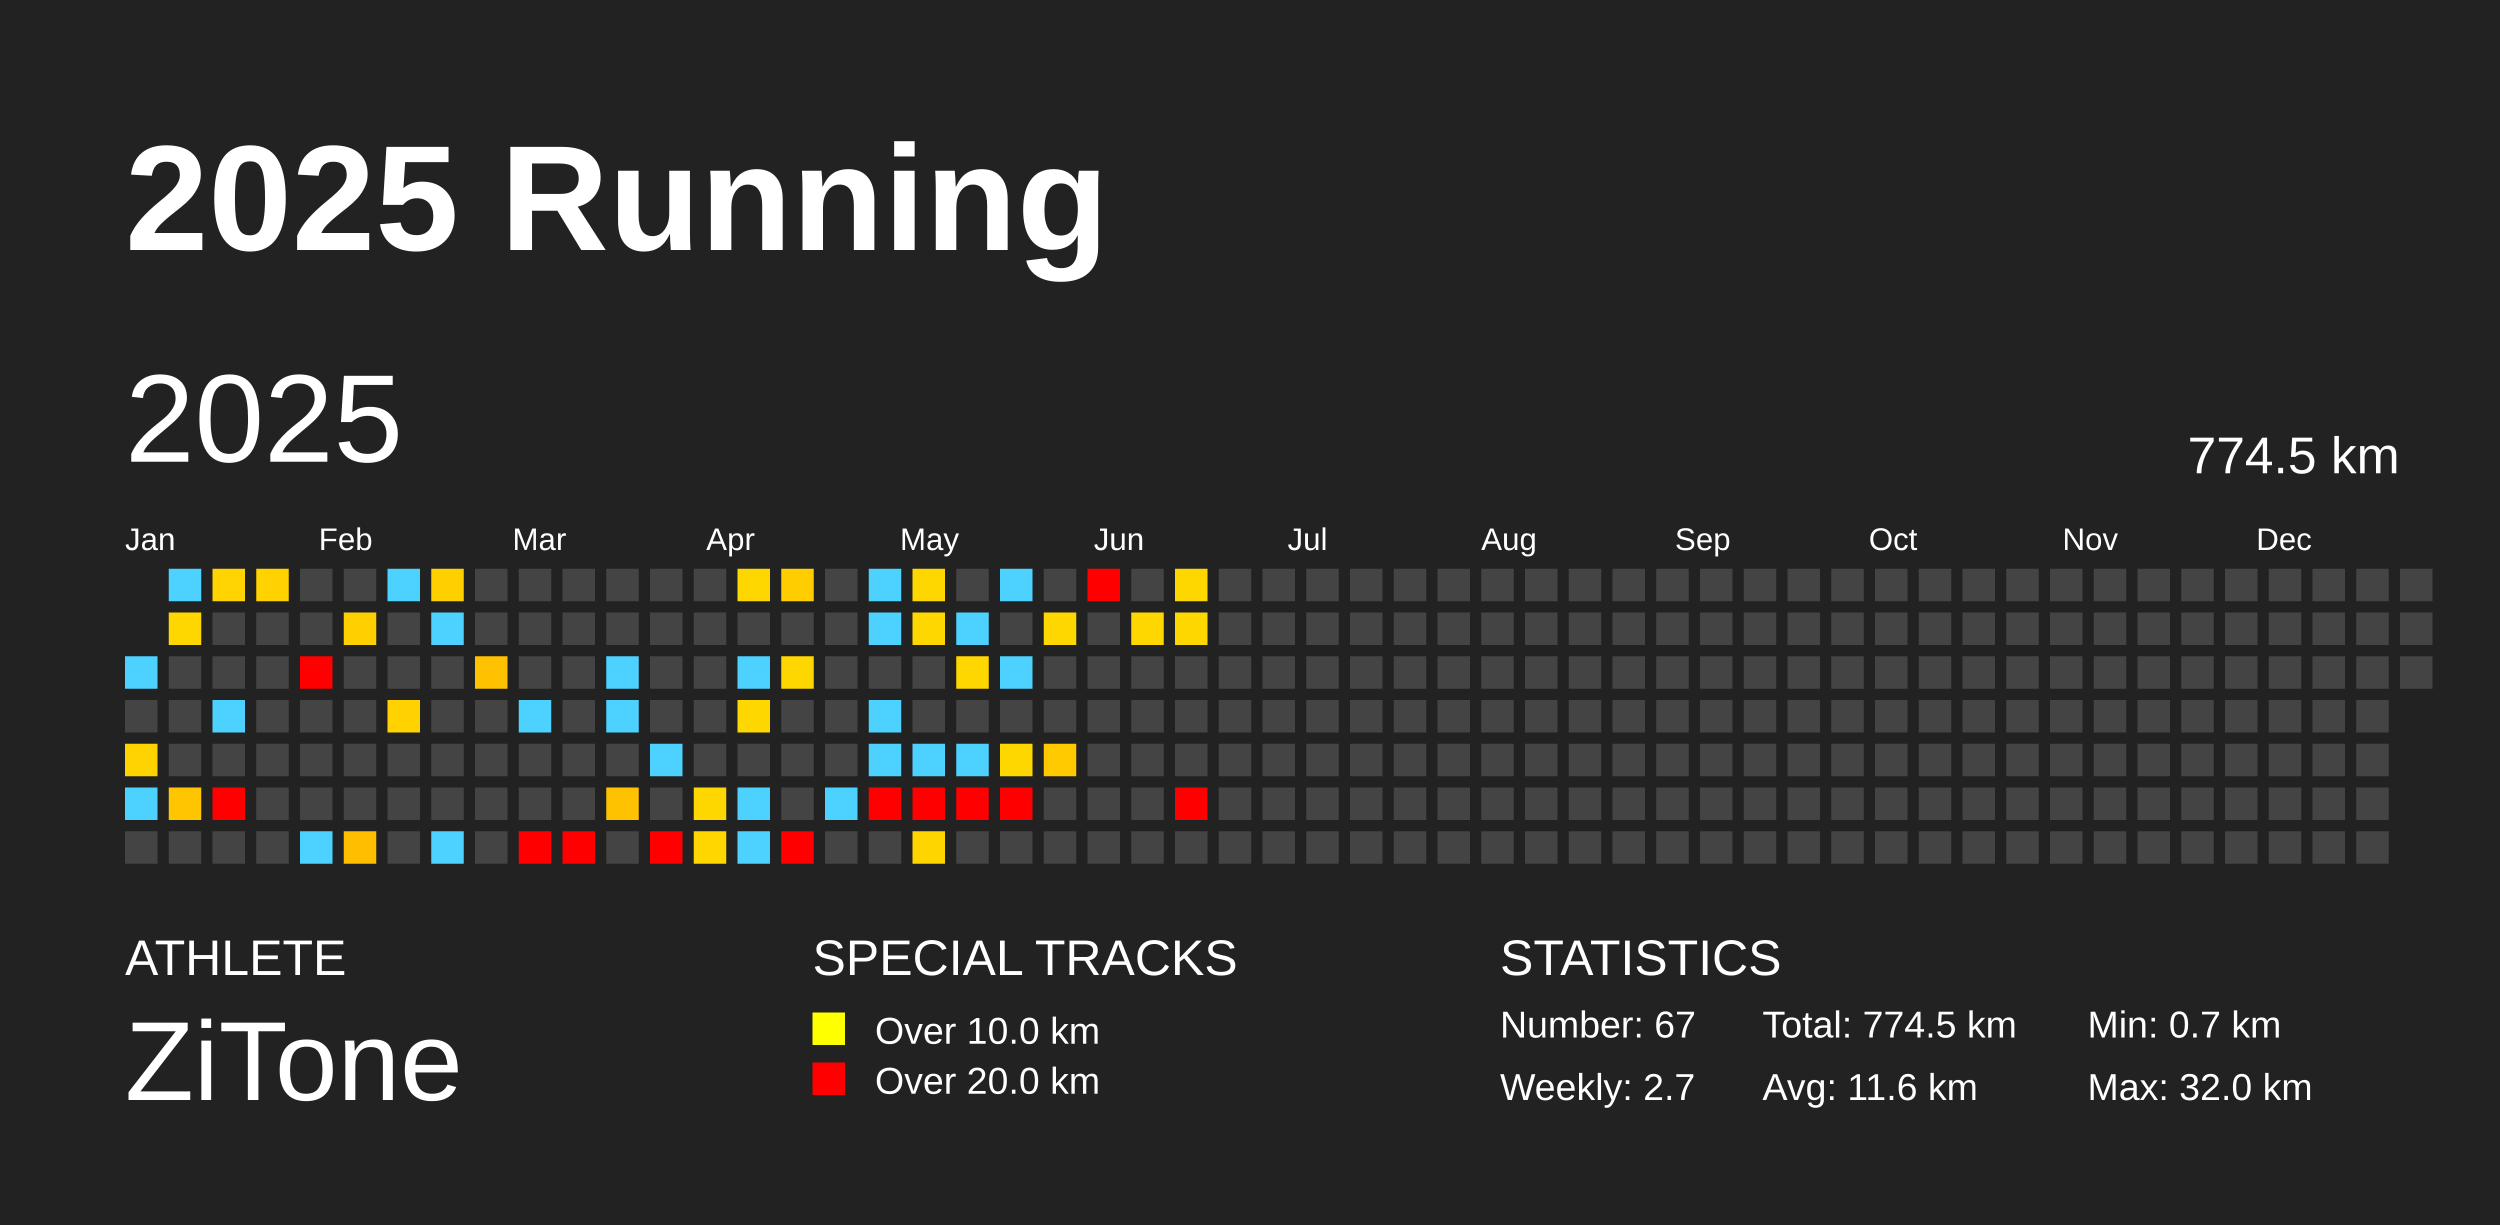
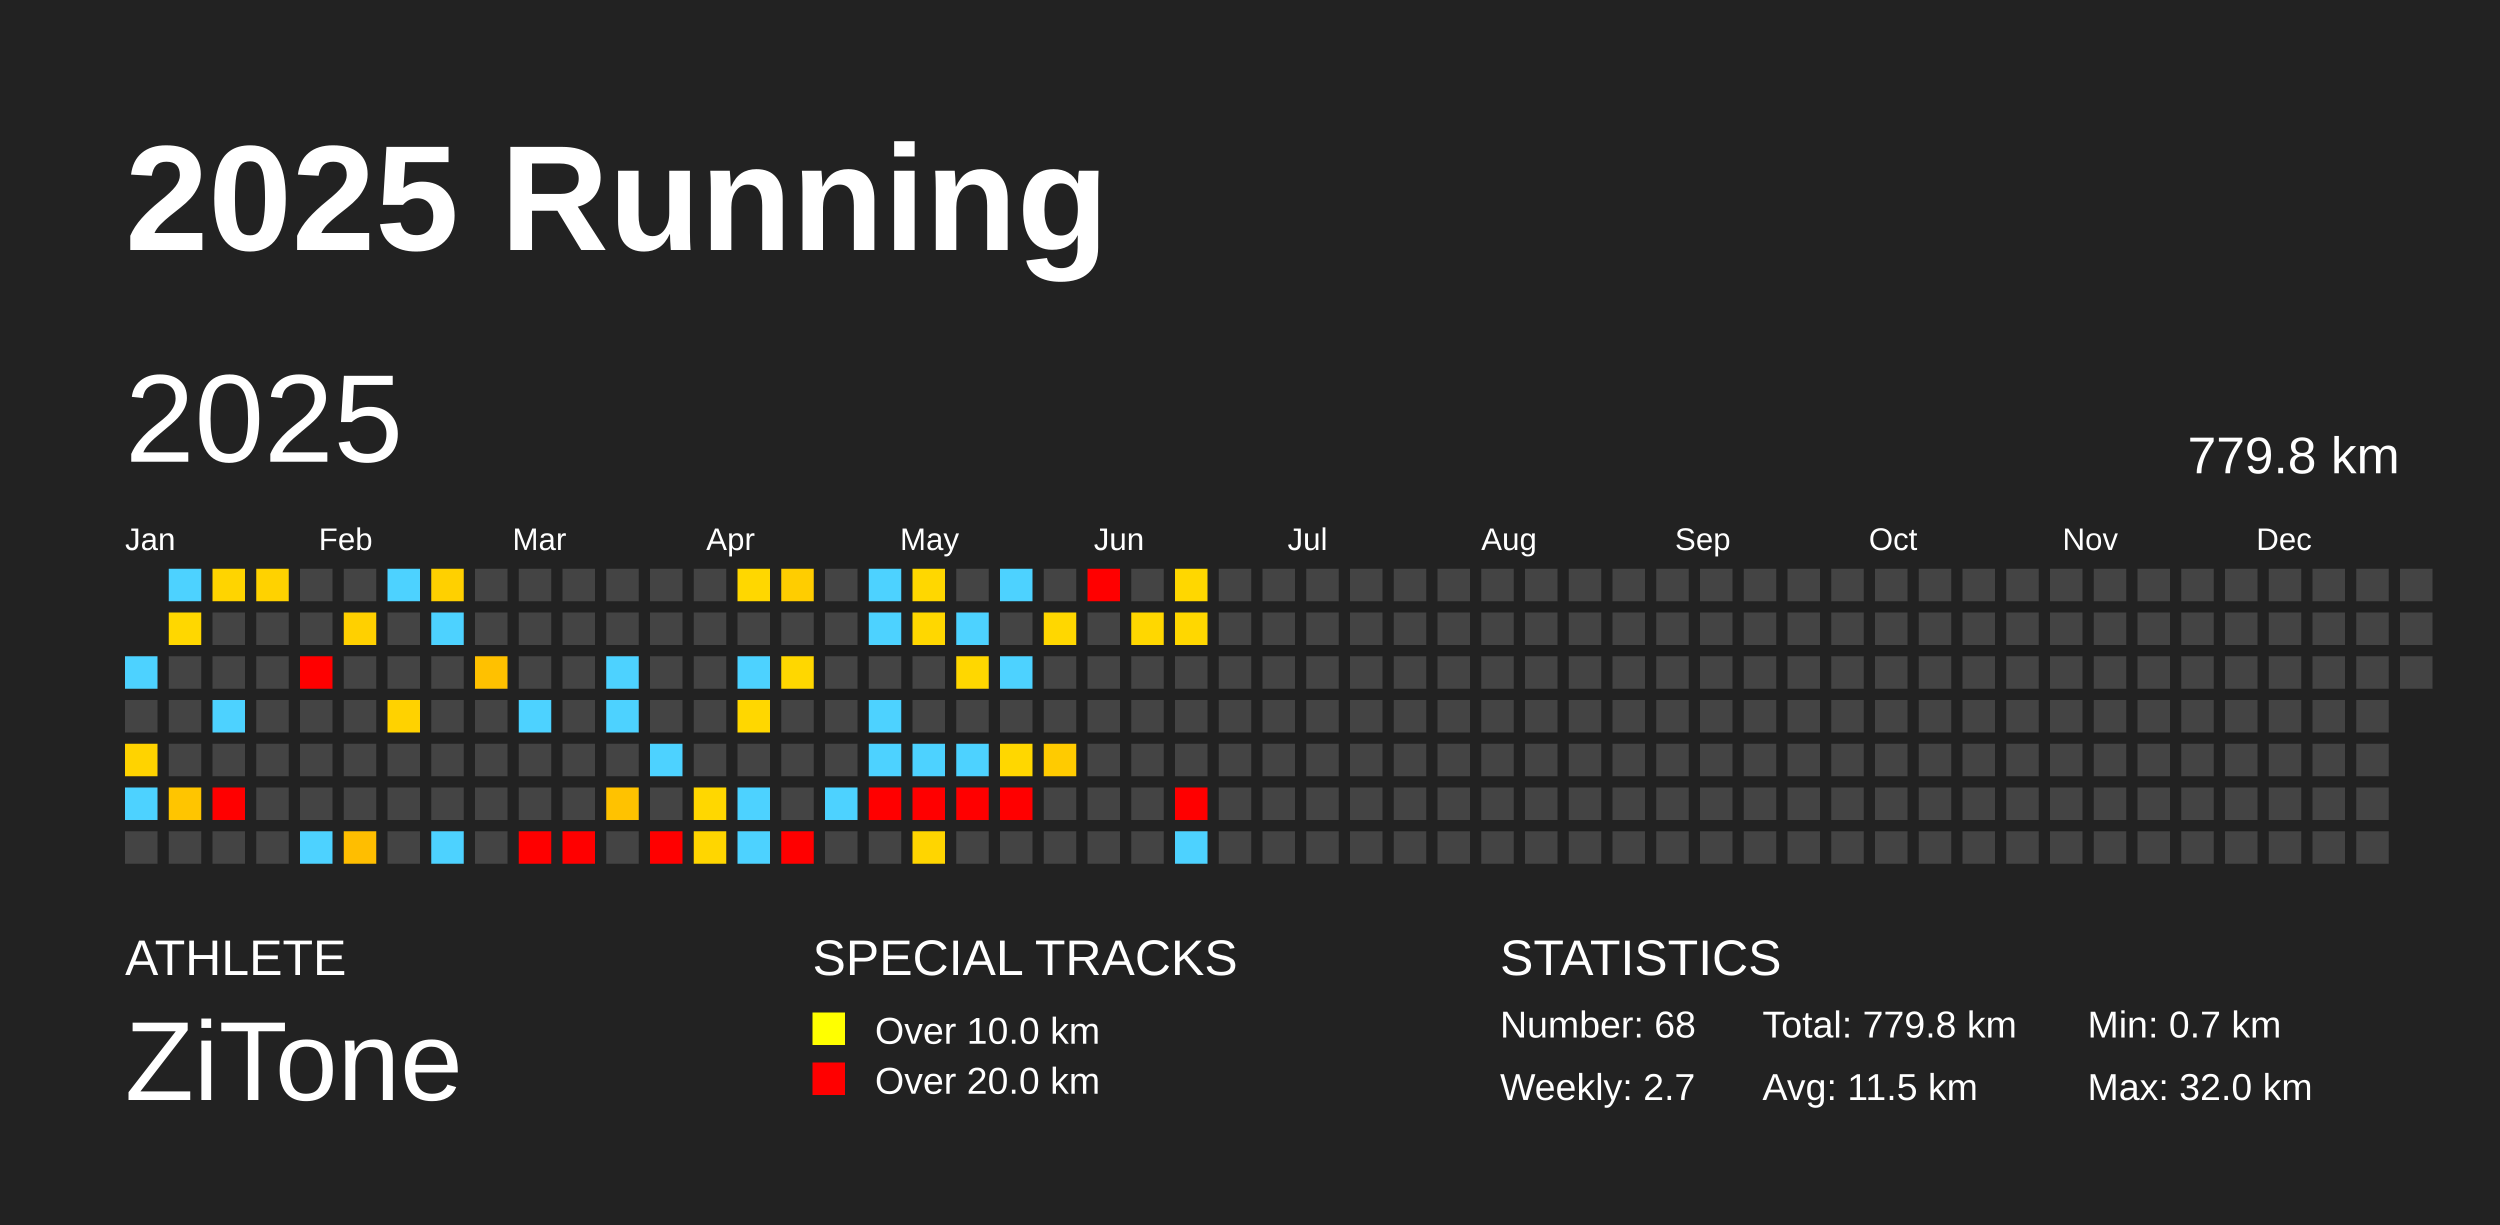
<svg xmlns="http://www.w3.org/2000/svg" baseProfile="full" height="98mm" version="1.1" viewBox="0,0,200,98" width="200mm">
  <defs />
  <rect fill="#222222" height="98" width="200" x="0" y="0" />
  <text fill="#FFFFFF" style="font-size:12px; font-family:Arial; font-weight:bold;" x="10" y="20">2025 Running</text>
  <text fill="#FFFFFF" style="font-size:4px; font-family:Arial" x="10" y="78">ATHLETE</text>
  <text fill="#FFFFFF" style="font-size:9px; font-family:Arial" x="10" y="88">ZiTone</text>
  <text fill="#FFFFFF" style="font-size:4px; font-family:Arial" x="65" y="78">SPECIAL TRACKS</text>
  <rect fill="yellow" height="2.6" width="2.6" x="65" y="81" />
  <text fill="#FFFFFF" style="font-size:3px; font-family:Arial" x="70" y="83.5">Over 10.0 km</text>
  <rect fill="red" height="2.6" width="2.6" x="65" y="85" />
  <text fill="#FFFFFF" style="font-size:3px; font-family:Arial" x="70" y="87.5">Over 20.0 km</text>
  <text fill="#FFFFFF" style="font-size:4px; font-family:Arial" x="120" y="78">STATISTICS</text>
-   <text fill="#FFFFFF" style="font-size:3px; font-family:Arial" x="120" y="83">Number: 67</text>
+   <text fill="#FFFFFF" style="font-size:3px; font-family:Arial" x="120" y="83">Number: 68</text>
  <text fill="#FFFFFF" style="font-size:3px; font-family:Arial" x="120" y="88">Weekly: 2.7</text>
-   <text fill="#FFFFFF" style="font-size:3px; font-family:Arial" x="141" y="83">Total: 774.5 km</text>
-   <text fill="#FFFFFF" style="font-size:3px; font-family:Arial" x="141" y="88">Avg: 11.6 km</text>
+   <text fill="#FFFFFF" style="font-size:3px; font-family:Arial" x="141" y="83">Total: 779.8 km</text>
+   <text fill="#FFFFFF" style="font-size:3px; font-family:Arial" x="141" y="88">Avg: 11.5 km</text>
  <text fill="#FFFFFF" style="font-size:3px; font-family:Arial" x="167" y="83">Min: 0.7 km</text>
  <text fill="#FFFFFF" style="font-size:3px; font-family:Arial" x="167" y="88">Max: 32.0 km</text>
  <text dominant-baseline="hanging" fill="#FFFFFF" style="font-size:10.0px; font-family:Arial;" x="10" y="30">2025</text>
-   <text dominant-baseline="hanging" fill="#FFFFFF" style="font-size:4.125px; font-family:Arial;" x="175" y="35">774.5 km</text>
+   <text dominant-baseline="hanging" fill="#FFFFFF" style="font-size:4.125px; font-family:Arial;" x="175" y="35">779.8 km</text>
  <text fill="#FFFFFF" style="font-size:2.5px; font-family:Arial" x="10.0" y="44">Jan</text>
  <text fill="#FFFFFF" style="font-size:2.5px; font-family:Arial" x="25.5" y="44">Feb</text>
  <text fill="#FFFFFF" style="font-size:2.5px; font-family:Arial" x="41.0" y="44">Mar</text>
  <text fill="#FFFFFF" style="font-size:2.5px; font-family:Arial" x="56.5" y="44">Apr</text>
  <text fill="#FFFFFF" style="font-size:2.5px; font-family:Arial" x="72.0" y="44">May</text>
  <text fill="#FFFFFF" style="font-size:2.5px; font-family:Arial" x="87.5" y="44">Jun</text>
  <text fill="#FFFFFF" style="font-size:2.5px; font-family:Arial" x="103.0" y="44">Jul</text>
  <text fill="#FFFFFF" style="font-size:2.5px; font-family:Arial" x="118.5" y="44">Aug</text>
  <text fill="#FFFFFF" style="font-size:2.5px; font-family:Arial" x="134.0" y="44">Sep</text>
  <text fill="#FFFFFF" style="font-size:2.5px; font-family:Arial" x="149.5" y="44">Oct</text>
  <text fill="#FFFFFF" style="font-size:2.5px; font-family:Arial" x="165.0" y="44">Nov</text>
  <text fill="#FFFFFF" style="font-size:2.5px; font-family:Arial" x="180.5" y="44">Dec</text>
  <rect fill="#4dd2ff" height="2.6" width="2.6" x="10.0" y="52.5" />
  <rect fill="#444444" height="2.6" width="2.6" x="10.0" y="56.0" />
  <rect fill="#ffd300" height="2.6" width="2.6" x="10.0" y="59.5" />
  <rect fill="#4dd2ff" height="2.6" width="2.6" x="10.0" y="63.0" />
  <rect fill="#444444" height="2.6" width="2.6" x="10.0" y="66.5" />
  <rect fill="#4dd2ff" height="2.6" width="2.6" x="13.5" y="45.5" />
  <rect fill="#ffd700" height="2.6" width="2.6" x="13.5" y="49.0" />
  <rect fill="#444444" height="2.6" width="2.6" x="13.5" y="52.5" />
  <rect fill="#444444" height="2.6" width="2.6" x="13.5" y="56.0" />
  <rect fill="#444444" height="2.6" width="2.6" x="13.5" y="59.5" />
  <rect fill="#ffc500" height="2.6" width="2.6" x="13.5" y="63.0" />
  <rect fill="#444444" height="2.6" width="2.6" x="13.5" y="66.5" />
  <rect fill="#ffd400" height="2.6" width="2.6" x="17.0" y="45.5" />
  <rect fill="#444444" height="2.6" width="2.6" x="17.0" y="49.0" />
  <rect fill="#444444" height="2.6" width="2.6" x="17.0" y="52.5" />
  <rect fill="#4dd2ff" height="2.6" width="2.6" x="17.0" y="56.0" />
  <rect fill="#444444" height="2.6" width="2.6" x="17.0" y="59.5" />
  <rect fill="red" height="2.6" width="2.6" x="17.0" y="63.0" />
  <rect fill="#444444" height="2.6" width="2.6" x="17.0" y="66.5" />
  <rect fill="#ffd200" height="2.6" width="2.6" x="20.5" y="45.5" />
  <rect fill="#444444" height="2.6" width="2.6" x="20.5" y="49.0" />
  <rect fill="#444444" height="2.6" width="2.6" x="20.5" y="52.5" />
  <rect fill="#444444" height="2.6" width="2.6" x="20.5" y="56.0" />
  <rect fill="#444444" height="2.6" width="2.6" x="20.5" y="59.5" />
  <rect fill="#444444" height="2.6" width="2.6" x="20.5" y="63.0" />
  <rect fill="#444444" height="2.6" width="2.6" x="20.5" y="66.5" />
  <rect fill="#444444" height="2.6" width="2.6" x="24.0" y="45.5" />
  <rect fill="#444444" height="2.6" width="2.6" x="24.0" y="49.0" />
  <rect fill="red" height="2.6" width="2.6" x="24.0" y="52.5" />
  <rect fill="#444444" height="2.6" width="2.6" x="24.0" y="56.0" />
  <rect fill="#444444" height="2.6" width="2.6" x="24.0" y="59.5" />
  <rect fill="#444444" height="2.6" width="2.6" x="24.0" y="63.0" />
  <rect fill="#4dd2ff" height="2.6" width="2.6" x="24.0" y="66.5" />
  <rect fill="#444444" height="2.6" width="2.6" x="27.5" y="45.5" />
  <rect fill="#ffd000" height="2.6" width="2.6" x="27.5" y="49.0" />
  <rect fill="#444444" height="2.6" width="2.6" x="27.5" y="52.5" />
  <rect fill="#444444" height="2.6" width="2.6" x="27.5" y="56.0" />
  <rect fill="#444444" height="2.6" width="2.6" x="27.5" y="59.5" />
  <rect fill="#444444" height="2.6" width="2.6" x="27.5" y="63.0" />
  <rect fill="#ffbe00" height="2.6" width="2.6" x="27.5" y="66.5" />
  <rect fill="#4dd2ff" height="2.6" width="2.6" x="31.0" y="45.5" />
  <rect fill="#444444" height="2.6" width="2.6" x="31.0" y="49.0" />
  <rect fill="#444444" height="2.6" width="2.6" x="31.0" y="52.5" />
  <rect fill="#ffd200" height="2.6" width="2.6" x="31.0" y="56.0" />
  <rect fill="#444444" height="2.6" width="2.6" x="31.0" y="59.5" />
  <rect fill="#444444" height="2.6" width="2.6" x="31.0" y="63.0" />
  <rect fill="#444444" height="2.6" width="2.6" x="31.0" y="66.5" />
  <rect fill="#ffd000" height="2.6" width="2.6" x="34.5" y="45.5" />
  <rect fill="#4dd2ff" height="2.6" width="2.6" x="34.5" y="49.0" />
  <rect fill="#444444" height="2.6" width="2.6" x="34.5" y="52.5" />
  <rect fill="#444444" height="2.6" width="2.6" x="34.5" y="56.0" />
  <rect fill="#444444" height="2.6" width="2.6" x="34.5" y="59.5" />
  <rect fill="#444444" height="2.6" width="2.6" x="34.5" y="63.0" />
  <rect fill="#4dd2ff" height="2.6" width="2.6" x="34.5" y="66.5" />
  <rect fill="#444444" height="2.6" width="2.6" x="38.0" y="45.5" />
  <rect fill="#444444" height="2.6" width="2.6" x="38.0" y="49.0" />
  <rect fill="#ffc100" height="2.6" width="2.6" x="38.0" y="52.5" />
  <rect fill="#444444" height="2.6" width="2.6" x="38.0" y="56.0" />
  <rect fill="#444444" height="2.6" width="2.6" x="38.0" y="59.5" />
  <rect fill="#444444" height="2.6" width="2.6" x="38.0" y="63.0" />
  <rect fill="#444444" height="2.6" width="2.6" x="38.0" y="66.5" />
  <rect fill="#444444" height="2.6" width="2.6" x="41.5" y="45.5" />
  <rect fill="#444444" height="2.6" width="2.6" x="41.5" y="49.0" />
  <rect fill="#444444" height="2.6" width="2.6" x="41.5" y="52.5" />
  <rect fill="#4dd2ff" height="2.6" width="2.6" x="41.5" y="56.0" />
  <rect fill="#444444" height="2.6" width="2.6" x="41.5" y="59.5" />
  <rect fill="#444444" height="2.6" width="2.6" x="41.5" y="63.0" />
  <rect fill="red" height="2.6" width="2.6" x="41.5" y="66.5" />
  <rect fill="#444444" height="2.6" width="2.6" x="45.0" y="45.5" />
  <rect fill="#444444" height="2.6" width="2.6" x="45.0" y="49.0" />
  <rect fill="#444444" height="2.6" width="2.6" x="45.0" y="52.5" />
  <rect fill="#444444" height="2.6" width="2.6" x="45.0" y="56.0" />
  <rect fill="#444444" height="2.6" width="2.6" x="45.0" y="59.5" />
  <rect fill="#444444" height="2.6" width="2.6" x="45.0" y="63.0" />
  <rect fill="red" height="2.6" width="2.6" x="45.0" y="66.5" />
  <rect fill="#444444" height="2.6" width="2.6" x="48.5" y="45.5" />
  <rect fill="#444444" height="2.6" width="2.6" x="48.5" y="49.0" />
  <rect fill="#4dd2ff" height="2.6" width="2.6" x="48.5" y="52.5" />
  <rect fill="#4dd2ff" height="2.6" width="2.6" x="48.5" y="56.0" />
  <rect fill="#444444" height="2.6" width="2.6" x="48.5" y="59.5" />
  <rect fill="#ffc200" height="2.6" width="2.6" x="48.5" y="63.0" />
  <rect fill="#444444" height="2.6" width="2.6" x="48.5" y="66.5" />
  <rect fill="#444444" height="2.6" width="2.6" x="52.0" y="45.5" />
  <rect fill="#444444" height="2.6" width="2.6" x="52.0" y="49.0" />
  <rect fill="#444444" height="2.6" width="2.6" x="52.0" y="52.5" />
  <rect fill="#444444" height="2.6" width="2.6" x="52.0" y="56.0" />
  <rect fill="#4dd2ff" height="2.6" width="2.6" x="52.0" y="59.5" />
  <rect fill="#444444" height="2.6" width="2.6" x="52.0" y="63.0" />
  <rect fill="red" height="2.6" width="2.6" x="52.0" y="66.5" />
  <rect fill="#444444" height="2.6" width="2.6" x="55.5" y="45.5" />
  <rect fill="#444444" height="2.6" width="2.6" x="55.5" y="49.0" />
  <rect fill="#444444" height="2.6" width="2.6" x="55.5" y="52.5" />
  <rect fill="#444444" height="2.6" width="2.6" x="55.5" y="56.0" />
  <rect fill="#444444" height="2.6" width="2.6" x="55.5" y="59.5" />
  <rect fill="#ffd700" height="2.6" width="2.6" x="55.5" y="63.0" />
  <rect fill="#ffd600" height="2.6" width="2.6" x="55.5" y="66.5" />
  <rect fill="#ffd700" height="2.6" width="2.6" x="59.0" y="45.5" />
  <rect fill="#444444" height="2.6" width="2.6" x="59.0" y="49.0" />
  <rect fill="#4dd2ff" height="2.6" width="2.6" x="59.0" y="52.5" />
  <rect fill="#ffd700" height="2.6" width="2.6" x="59.0" y="56.0" />
  <rect fill="#444444" height="2.6" width="2.6" x="59.0" y="59.5" />
  <rect fill="#4dd2ff" height="2.6" width="2.6" x="59.0" y="63.0" />
  <rect fill="#4dd2ff" height="2.6" width="2.6" x="59.0" y="66.5" />
  <rect fill="#ffcd00" height="2.6" width="2.6" x="62.5" y="45.5" />
  <rect fill="#444444" height="2.6" width="2.6" x="62.5" y="49.0" />
  <rect fill="#ffd700" height="2.6" width="2.6" x="62.5" y="52.5" />
  <rect fill="#444444" height="2.6" width="2.6" x="62.5" y="56.0" />
  <rect fill="#444444" height="2.6" width="2.6" x="62.5" y="59.5" />
  <rect fill="#444444" height="2.6" width="2.6" x="62.5" y="63.0" />
  <rect fill="red" height="2.6" width="2.6" x="62.5" y="66.5" />
  <rect fill="#444444" height="2.6" width="2.6" x="66.0" y="45.5" />
  <rect fill="#444444" height="2.6" width="2.6" x="66.0" y="49.0" />
  <rect fill="#444444" height="2.6" width="2.6" x="66.0" y="52.5" />
  <rect fill="#444444" height="2.6" width="2.6" x="66.0" y="56.0" />
  <rect fill="#444444" height="2.6" width="2.6" x="66.0" y="59.5" />
  <rect fill="#4dd2ff" height="2.6" width="2.6" x="66.0" y="63.0" />
  <rect fill="#444444" height="2.6" width="2.6" x="66.0" y="66.5" />
  <rect fill="#4dd2ff" height="2.6" width="2.6" x="69.5" y="45.5" />
  <rect fill="#4dd2ff" height="2.6" width="2.6" x="69.5" y="49.0" />
  <rect fill="#444444" height="2.6" width="2.6" x="69.5" y="52.5" />
  <rect fill="#4dd2ff" height="2.6" width="2.6" x="69.5" y="56.0" />
  <rect fill="#4dd2ff" height="2.6" width="2.6" x="69.5" y="59.5" />
  <rect fill="red" height="2.6" width="2.6" x="69.5" y="63.0" />
  <rect fill="#444444" height="2.6" width="2.6" x="69.5" y="66.5" />
  <rect fill="#ffd700" height="2.6" width="2.6" x="73.0" y="45.5" />
  <rect fill="#ffd700" height="2.6" width="2.6" x="73.0" y="49.0" />
  <rect fill="#444444" height="2.6" width="2.6" x="73.0" y="52.5" />
  <rect fill="#444444" height="2.6" width="2.6" x="73.0" y="56.0" />
  <rect fill="#4dd2ff" height="2.6" width="2.6" x="73.0" y="59.5" />
  <rect fill="red" height="2.6" width="2.6" x="73.0" y="63.0" />
  <rect fill="#ffd500" height="2.6" width="2.6" x="73.0" y="66.5" />
  <rect fill="#444444" height="2.6" width="2.6" x="76.5" y="45.5" />
  <rect fill="#4dd2ff" height="2.6" width="2.6" x="76.5" y="49.0" />
  <rect fill="#ffd700" height="2.6" width="2.6" x="76.5" y="52.5" />
  <rect fill="#444444" height="2.6" width="2.6" x="76.5" y="56.0" />
  <rect fill="#4dd2ff" height="2.6" width="2.6" x="76.5" y="59.5" />
  <rect fill="red" height="2.6" width="2.6" x="76.5" y="63.0" />
  <rect fill="#444444" height="2.6" width="2.6" x="76.5" y="66.5" />
  <rect fill="#4dd2ff" height="2.6" width="2.6" x="80.0" y="45.5" />
  <rect fill="#444444" height="2.6" width="2.6" x="80.0" y="49.0" />
  <rect fill="#4dd2ff" height="2.6" width="2.6" x="80.0" y="52.5" />
  <rect fill="#444444" height="2.6" width="2.6" x="80.0" y="56.0" />
  <rect fill="#ffd700" height="2.6" width="2.6" x="80.0" y="59.5" />
  <rect fill="red" height="2.6" width="2.6" x="80.0" y="63.0" />
  <rect fill="#444444" height="2.6" width="2.6" x="80.0" y="66.5" />
  <rect fill="#444444" height="2.6" width="2.6" x="83.5" y="45.5" />
  <rect fill="#ffd700" height="2.6" width="2.6" x="83.5" y="49.0" />
  <rect fill="#444444" height="2.6" width="2.6" x="83.5" y="52.5" />
  <rect fill="#444444" height="2.6" width="2.6" x="83.5" y="56.0" />
  <rect fill="#ffcb00" height="2.6" width="2.6" x="83.5" y="59.5" />
  <rect fill="#444444" height="2.6" width="2.6" x="83.5" y="63.0" />
  <rect fill="#444444" height="2.6" width="2.6" x="83.5" y="66.5" />
  <rect fill="red" height="2.6" width="2.6" x="87.0" y="45.5" />
  <rect fill="#444444" height="2.6" width="2.6" x="87.0" y="49.0" />
  <rect fill="#444444" height="2.6" width="2.6" x="87.0" y="52.5" />
  <rect fill="#444444" height="2.6" width="2.6" x="87.0" y="56.0" />
  <rect fill="#444444" height="2.6" width="2.6" x="87.0" y="59.5" />
  <rect fill="#444444" height="2.6" width="2.6" x="87.0" y="63.0" />
  <rect fill="#444444" height="2.6" width="2.6" x="87.0" y="66.5" />
  <rect fill="#444444" height="2.6" width="2.6" x="90.5" y="45.5" />
  <rect fill="#ffd700" height="2.6" width="2.6" x="90.5" y="49.0" />
  <rect fill="#444444" height="2.6" width="2.6" x="90.5" y="52.5" />
  <rect fill="#444444" height="2.6" width="2.6" x="90.5" y="56.0" />
  <rect fill="#444444" height="2.6" width="2.6" x="90.5" y="59.5" />
  <rect fill="#444444" height="2.6" width="2.6" x="90.5" y="63.0" />
  <rect fill="#444444" height="2.6" width="2.6" x="90.5" y="66.5" />
  <rect fill="#ffd700" height="2.6" width="2.6" x="94.0" y="45.5" />
  <rect fill="#ffd700" height="2.6" width="2.6" x="94.0" y="49.0" />
  <rect fill="#444444" height="2.6" width="2.6" x="94.0" y="52.5" />
  <rect fill="#444444" height="2.6" width="2.6" x="94.0" y="56.0" />
  <rect fill="#444444" height="2.6" width="2.6" x="94.0" y="59.5" />
  <rect fill="red" height="2.6" width="2.6" x="94.0" y="63.0" />
-   <rect fill="#444444" height="2.6" width="2.6" x="94.0" y="66.5" />
+   <rect fill="#4dd2ff" height="2.6" width="2.6" x="94.0" y="66.5" />
  <rect fill="#444444" height="2.6" width="2.6" x="97.5" y="45.5" />
  <rect fill="#444444" height="2.6" width="2.6" x="97.5" y="49.0" />
  <rect fill="#444444" height="2.6" width="2.6" x="97.5" y="52.5" />
  <rect fill="#444444" height="2.6" width="2.6" x="97.5" y="56.0" />
  <rect fill="#444444" height="2.6" width="2.6" x="97.5" y="59.5" />
  <rect fill="#444444" height="2.6" width="2.6" x="97.5" y="63.0" />
  <rect fill="#444444" height="2.6" width="2.6" x="97.5" y="66.5" />
  <rect fill="#444444" height="2.6" width="2.6" x="101.0" y="45.5" />
  <rect fill="#444444" height="2.6" width="2.6" x="101.0" y="49.0" />
  <rect fill="#444444" height="2.6" width="2.6" x="101.0" y="52.5" />
  <rect fill="#444444" height="2.6" width="2.6" x="101.0" y="56.0" />
  <rect fill="#444444" height="2.6" width="2.6" x="101.0" y="59.5" />
  <rect fill="#444444" height="2.6" width="2.6" x="101.0" y="63.0" />
  <rect fill="#444444" height="2.6" width="2.6" x="101.0" y="66.5" />
  <rect fill="#444444" height="2.6" width="2.6" x="104.5" y="45.5" />
  <rect fill="#444444" height="2.6" width="2.6" x="104.5" y="49.0" />
  <rect fill="#444444" height="2.6" width="2.6" x="104.5" y="52.5" />
  <rect fill="#444444" height="2.6" width="2.6" x="104.5" y="56.0" />
  <rect fill="#444444" height="2.6" width="2.6" x="104.5" y="59.5" />
  <rect fill="#444444" height="2.6" width="2.6" x="104.5" y="63.0" />
  <rect fill="#444444" height="2.6" width="2.6" x="104.5" y="66.5" />
  <rect fill="#444444" height="2.6" width="2.6" x="108.0" y="45.5" />
  <rect fill="#444444" height="2.6" width="2.6" x="108.0" y="49.0" />
  <rect fill="#444444" height="2.6" width="2.6" x="108.0" y="52.5" />
  <rect fill="#444444" height="2.6" width="2.6" x="108.0" y="56.0" />
  <rect fill="#444444" height="2.6" width="2.6" x="108.0" y="59.5" />
  <rect fill="#444444" height="2.6" width="2.6" x="108.0" y="63.0" />
  <rect fill="#444444" height="2.6" width="2.6" x="108.0" y="66.5" />
  <rect fill="#444444" height="2.6" width="2.6" x="111.5" y="45.5" />
  <rect fill="#444444" height="2.6" width="2.6" x="111.5" y="49.0" />
  <rect fill="#444444" height="2.6" width="2.6" x="111.5" y="52.5" />
  <rect fill="#444444" height="2.6" width="2.6" x="111.5" y="56.0" />
  <rect fill="#444444" height="2.6" width="2.6" x="111.5" y="59.5" />
  <rect fill="#444444" height="2.6" width="2.6" x="111.5" y="63.0" />
  <rect fill="#444444" height="2.6" width="2.6" x="111.5" y="66.5" />
  <rect fill="#444444" height="2.6" width="2.6" x="115.0" y="45.5" />
  <rect fill="#444444" height="2.6" width="2.6" x="115.0" y="49.0" />
  <rect fill="#444444" height="2.6" width="2.6" x="115.0" y="52.5" />
  <rect fill="#444444" height="2.6" width="2.6" x="115.0" y="56.0" />
  <rect fill="#444444" height="2.6" width="2.6" x="115.0" y="59.5" />
  <rect fill="#444444" height="2.6" width="2.6" x="115.0" y="63.0" />
  <rect fill="#444444" height="2.6" width="2.6" x="115.0" y="66.5" />
  <rect fill="#444444" height="2.6" width="2.6" x="118.5" y="45.5" />
  <rect fill="#444444" height="2.6" width="2.6" x="118.5" y="49.0" />
  <rect fill="#444444" height="2.6" width="2.6" x="118.5" y="52.5" />
  <rect fill="#444444" height="2.6" width="2.6" x="118.5" y="56.0" />
  <rect fill="#444444" height="2.6" width="2.6" x="118.5" y="59.5" />
  <rect fill="#444444" height="2.6" width="2.6" x="118.5" y="63.0" />
  <rect fill="#444444" height="2.6" width="2.6" x="118.5" y="66.5" />
  <rect fill="#444444" height="2.6" width="2.6" x="122.0" y="45.5" />
  <rect fill="#444444" height="2.6" width="2.6" x="122.0" y="49.0" />
  <rect fill="#444444" height="2.6" width="2.6" x="122.0" y="52.5" />
  <rect fill="#444444" height="2.6" width="2.6" x="122.0" y="56.0" />
  <rect fill="#444444" height="2.6" width="2.6" x="122.0" y="59.5" />
  <rect fill="#444444" height="2.6" width="2.6" x="122.0" y="63.0" />
  <rect fill="#444444" height="2.6" width="2.6" x="122.0" y="66.5" />
  <rect fill="#444444" height="2.6" width="2.6" x="125.5" y="45.5" />
  <rect fill="#444444" height="2.6" width="2.6" x="125.5" y="49.0" />
  <rect fill="#444444" height="2.6" width="2.6" x="125.5" y="52.5" />
  <rect fill="#444444" height="2.6" width="2.6" x="125.5" y="56.0" />
  <rect fill="#444444" height="2.6" width="2.6" x="125.5" y="59.5" />
  <rect fill="#444444" height="2.6" width="2.6" x="125.5" y="63.0" />
  <rect fill="#444444" height="2.6" width="2.6" x="125.5" y="66.5" />
  <rect fill="#444444" height="2.6" width="2.6" x="129.0" y="45.5" />
  <rect fill="#444444" height="2.6" width="2.6" x="129.0" y="49.0" />
  <rect fill="#444444" height="2.6" width="2.6" x="129.0" y="52.5" />
  <rect fill="#444444" height="2.6" width="2.6" x="129.0" y="56.0" />
  <rect fill="#444444" height="2.6" width="2.6" x="129.0" y="59.5" />
  <rect fill="#444444" height="2.6" width="2.6" x="129.0" y="63.0" />
  <rect fill="#444444" height="2.6" width="2.6" x="129.0" y="66.5" />
  <rect fill="#444444" height="2.6" width="2.6" x="132.5" y="45.5" />
  <rect fill="#444444" height="2.6" width="2.6" x="132.5" y="49.0" />
  <rect fill="#444444" height="2.6" width="2.6" x="132.5" y="52.5" />
  <rect fill="#444444" height="2.6" width="2.6" x="132.5" y="56.0" />
  <rect fill="#444444" height="2.6" width="2.6" x="132.5" y="59.5" />
  <rect fill="#444444" height="2.6" width="2.6" x="132.5" y="63.0" />
  <rect fill="#444444" height="2.6" width="2.6" x="132.5" y="66.5" />
  <rect fill="#444444" height="2.6" width="2.6" x="136.0" y="45.5" />
  <rect fill="#444444" height="2.6" width="2.6" x="136.0" y="49.0" />
  <rect fill="#444444" height="2.6" width="2.6" x="136.0" y="52.5" />
  <rect fill="#444444" height="2.6" width="2.6" x="136.0" y="56.0" />
  <rect fill="#444444" height="2.6" width="2.6" x="136.0" y="59.5" />
  <rect fill="#444444" height="2.6" width="2.6" x="136.0" y="63.0" />
  <rect fill="#444444" height="2.6" width="2.6" x="136.0" y="66.5" />
  <rect fill="#444444" height="2.6" width="2.6" x="139.5" y="45.5" />
  <rect fill="#444444" height="2.6" width="2.6" x="139.5" y="49.0" />
  <rect fill="#444444" height="2.6" width="2.6" x="139.5" y="52.5" />
  <rect fill="#444444" height="2.6" width="2.6" x="139.5" y="56.0" />
  <rect fill="#444444" height="2.6" width="2.6" x="139.5" y="59.5" />
  <rect fill="#444444" height="2.6" width="2.6" x="139.5" y="63.0" />
  <rect fill="#444444" height="2.6" width="2.6" x="139.5" y="66.5" />
  <rect fill="#444444" height="2.6" width="2.6" x="143.0" y="45.5" />
  <rect fill="#444444" height="2.6" width="2.6" x="143.0" y="49.0" />
  <rect fill="#444444" height="2.6" width="2.6" x="143.0" y="52.5" />
  <rect fill="#444444" height="2.6" width="2.6" x="143.0" y="56.0" />
  <rect fill="#444444" height="2.6" width="2.6" x="143.0" y="59.5" />
  <rect fill="#444444" height="2.6" width="2.6" x="143.0" y="63.0" />
  <rect fill="#444444" height="2.6" width="2.6" x="143.0" y="66.5" />
  <rect fill="#444444" height="2.6" width="2.6" x="146.5" y="45.5" />
  <rect fill="#444444" height="2.6" width="2.6" x="146.5" y="49.0" />
  <rect fill="#444444" height="2.6" width="2.6" x="146.5" y="52.5" />
  <rect fill="#444444" height="2.6" width="2.6" x="146.5" y="56.0" />
  <rect fill="#444444" height="2.6" width="2.6" x="146.5" y="59.5" />
  <rect fill="#444444" height="2.6" width="2.6" x="146.5" y="63.0" />
  <rect fill="#444444" height="2.6" width="2.6" x="146.5" y="66.5" />
  <rect fill="#444444" height="2.6" width="2.6" x="150.0" y="45.5" />
  <rect fill="#444444" height="2.6" width="2.6" x="150.0" y="49.0" />
  <rect fill="#444444" height="2.6" width="2.6" x="150.0" y="52.5" />
  <rect fill="#444444" height="2.6" width="2.6" x="150.0" y="56.0" />
  <rect fill="#444444" height="2.6" width="2.6" x="150.0" y="59.5" />
  <rect fill="#444444" height="2.6" width="2.6" x="150.0" y="63.0" />
  <rect fill="#444444" height="2.6" width="2.6" x="150.0" y="66.5" />
  <rect fill="#444444" height="2.6" width="2.6" x="153.5" y="45.5" />
  <rect fill="#444444" height="2.6" width="2.6" x="153.5" y="49.0" />
  <rect fill="#444444" height="2.6" width="2.6" x="153.5" y="52.5" />
  <rect fill="#444444" height="2.6" width="2.6" x="153.5" y="56.0" />
  <rect fill="#444444" height="2.6" width="2.6" x="153.5" y="59.5" />
  <rect fill="#444444" height="2.6" width="2.6" x="153.5" y="63.0" />
  <rect fill="#444444" height="2.6" width="2.6" x="153.5" y="66.5" />
  <rect fill="#444444" height="2.6" width="2.6" x="157.0" y="45.5" />
  <rect fill="#444444" height="2.6" width="2.6" x="157.0" y="49.0" />
  <rect fill="#444444" height="2.6" width="2.6" x="157.0" y="52.5" />
  <rect fill="#444444" height="2.6" width="2.6" x="157.0" y="56.0" />
  <rect fill="#444444" height="2.6" width="2.6" x="157.0" y="59.5" />
  <rect fill="#444444" height="2.6" width="2.6" x="157.0" y="63.0" />
  <rect fill="#444444" height="2.6" width="2.6" x="157.0" y="66.5" />
  <rect fill="#444444" height="2.6" width="2.6" x="160.5" y="45.5" />
  <rect fill="#444444" height="2.6" width="2.6" x="160.5" y="49.0" />
  <rect fill="#444444" height="2.6" width="2.6" x="160.5" y="52.5" />
  <rect fill="#444444" height="2.6" width="2.6" x="160.5" y="56.0" />
  <rect fill="#444444" height="2.6" width="2.6" x="160.5" y="59.5" />
  <rect fill="#444444" height="2.6" width="2.6" x="160.5" y="63.0" />
  <rect fill="#444444" height="2.6" width="2.6" x="160.5" y="66.5" />
  <rect fill="#444444" height="2.6" width="2.6" x="164.0" y="45.5" />
  <rect fill="#444444" height="2.6" width="2.6" x="164.0" y="49.0" />
  <rect fill="#444444" height="2.6" width="2.6" x="164.0" y="52.5" />
  <rect fill="#444444" height="2.6" width="2.6" x="164.0" y="56.0" />
  <rect fill="#444444" height="2.6" width="2.6" x="164.0" y="59.5" />
  <rect fill="#444444" height="2.6" width="2.6" x="164.0" y="63.0" />
  <rect fill="#444444" height="2.6" width="2.6" x="164.0" y="66.5" />
  <rect fill="#444444" height="2.6" width="2.6" x="167.5" y="45.5" />
  <rect fill="#444444" height="2.6" width="2.6" x="167.5" y="49.0" />
  <rect fill="#444444" height="2.6" width="2.6" x="167.5" y="52.5" />
  <rect fill="#444444" height="2.6" width="2.6" x="167.5" y="56.0" />
  <rect fill="#444444" height="2.6" width="2.6" x="167.5" y="59.5" />
  <rect fill="#444444" height="2.6" width="2.6" x="167.5" y="63.0" />
  <rect fill="#444444" height="2.6" width="2.6" x="167.5" y="66.5" />
  <rect fill="#444444" height="2.6" width="2.6" x="171.0" y="45.5" />
  <rect fill="#444444" height="2.6" width="2.6" x="171.0" y="49.0" />
  <rect fill="#444444" height="2.6" width="2.6" x="171.0" y="52.5" />
  <rect fill="#444444" height="2.6" width="2.6" x="171.0" y="56.0" />
  <rect fill="#444444" height="2.6" width="2.6" x="171.0" y="59.5" />
  <rect fill="#444444" height="2.6" width="2.6" x="171.0" y="63.0" />
  <rect fill="#444444" height="2.6" width="2.6" x="171.0" y="66.5" />
  <rect fill="#444444" height="2.6" width="2.6" x="174.5" y="45.5" />
  <rect fill="#444444" height="2.6" width="2.6" x="174.5" y="49.0" />
  <rect fill="#444444" height="2.6" width="2.6" x="174.5" y="52.5" />
  <rect fill="#444444" height="2.6" width="2.6" x="174.5" y="56.0" />
  <rect fill="#444444" height="2.6" width="2.6" x="174.5" y="59.5" />
  <rect fill="#444444" height="2.6" width="2.6" x="174.5" y="63.0" />
  <rect fill="#444444" height="2.6" width="2.6" x="174.5" y="66.5" />
  <rect fill="#444444" height="2.6" width="2.6" x="178.0" y="45.5" />
  <rect fill="#444444" height="2.6" width="2.6" x="178.0" y="49.0" />
  <rect fill="#444444" height="2.6" width="2.6" x="178.0" y="52.5" />
  <rect fill="#444444" height="2.6" width="2.6" x="178.0" y="56.0" />
  <rect fill="#444444" height="2.6" width="2.6" x="178.0" y="59.5" />
  <rect fill="#444444" height="2.6" width="2.6" x="178.0" y="63.0" />
  <rect fill="#444444" height="2.6" width="2.6" x="178.0" y="66.5" />
  <rect fill="#444444" height="2.6" width="2.6" x="181.5" y="45.5" />
  <rect fill="#444444" height="2.6" width="2.6" x="181.5" y="49.0" />
  <rect fill="#444444" height="2.6" width="2.6" x="181.5" y="52.5" />
  <rect fill="#444444" height="2.6" width="2.6" x="181.5" y="56.0" />
  <rect fill="#444444" height="2.6" width="2.6" x="181.5" y="59.5" />
  <rect fill="#444444" height="2.6" width="2.6" x="181.5" y="63.0" />
  <rect fill="#444444" height="2.6" width="2.6" x="181.5" y="66.5" />
  <rect fill="#444444" height="2.6" width="2.6" x="185.0" y="45.5" />
  <rect fill="#444444" height="2.6" width="2.6" x="185.0" y="49.0" />
  <rect fill="#444444" height="2.6" width="2.6" x="185.0" y="52.5" />
  <rect fill="#444444" height="2.6" width="2.6" x="185.0" y="56.0" />
  <rect fill="#444444" height="2.6" width="2.6" x="185.0" y="59.5" />
  <rect fill="#444444" height="2.6" width="2.6" x="185.0" y="63.0" />
  <rect fill="#444444" height="2.6" width="2.6" x="185.0" y="66.5" />
  <rect fill="#444444" height="2.6" width="2.6" x="188.5" y="45.5" />
  <rect fill="#444444" height="2.6" width="2.6" x="188.5" y="49.0" />
  <rect fill="#444444" height="2.6" width="2.6" x="188.5" y="52.5" />
  <rect fill="#444444" height="2.6" width="2.6" x="188.5" y="56.0" />
  <rect fill="#444444" height="2.6" width="2.6" x="188.5" y="59.5" />
  <rect fill="#444444" height="2.6" width="2.6" x="188.5" y="63.0" />
  <rect fill="#444444" height="2.6" width="2.6" x="188.5" y="66.5" />
  <rect fill="#444444" height="2.6" width="2.6" x="192.0" y="45.5" />
  <rect fill="#444444" height="2.6" width="2.6" x="192.0" y="49.0" />
  <rect fill="#444444" height="2.6" width="2.6" x="192.0" y="52.5" />
</svg>
